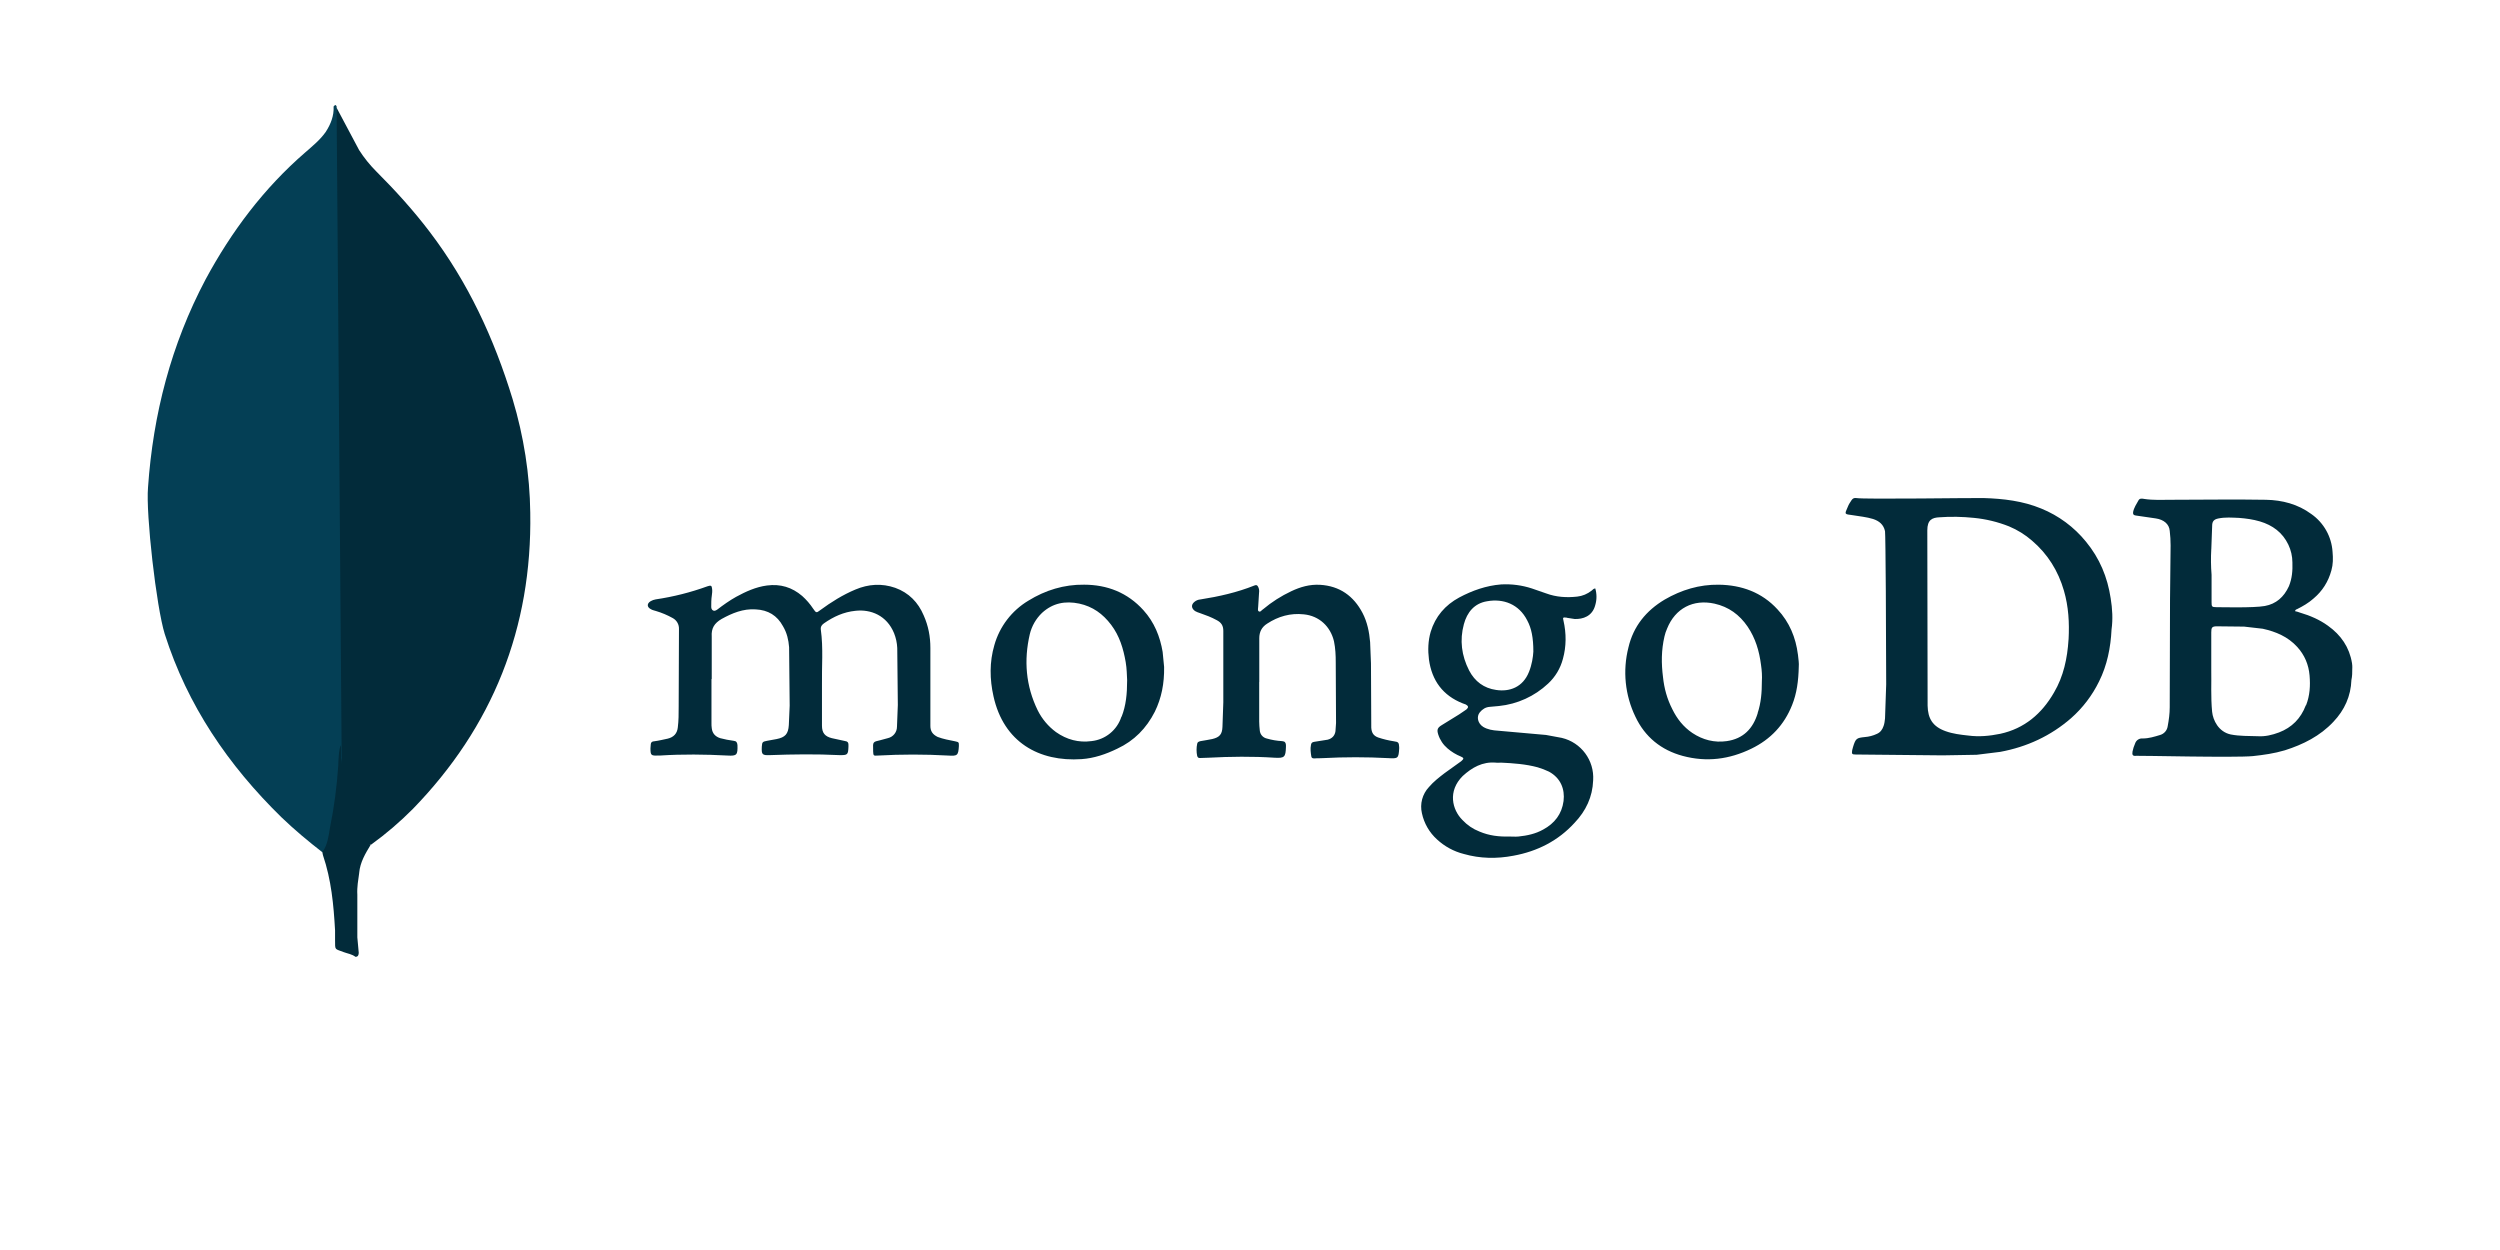
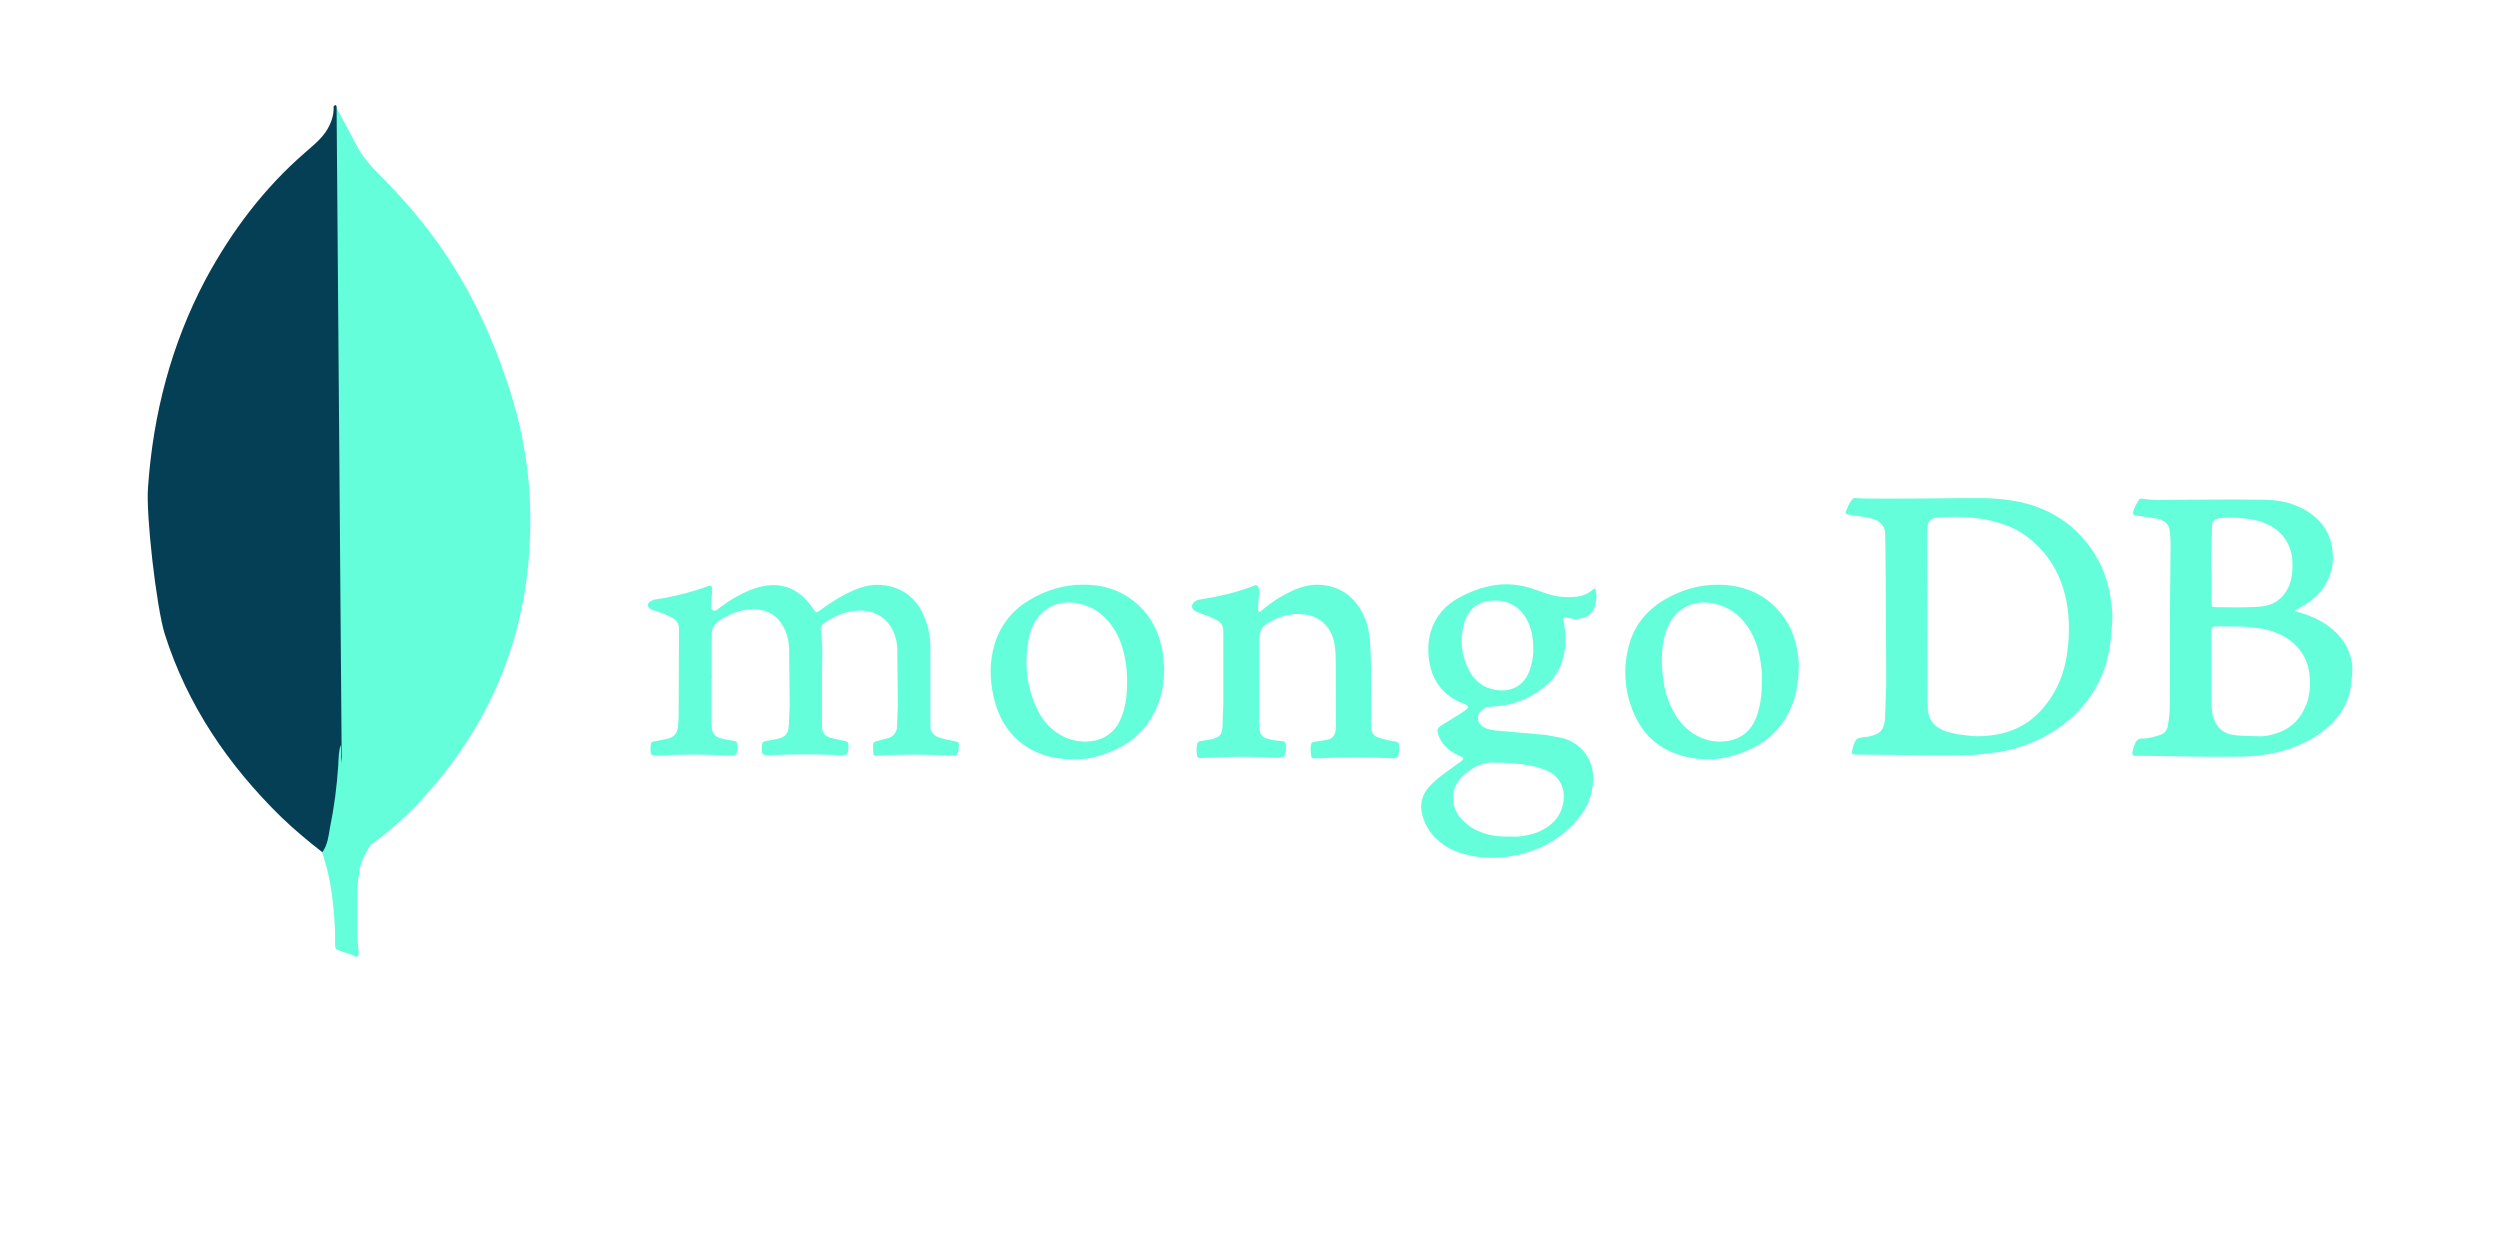
<svg xmlns="http://www.w3.org/2000/svg" width="120" height="60">
-   <path d="M16.147 5.154l1.09 2.05a6.15 6.15 0 0 0 .824 1.024c.913.913 1.782 1.87 2.56 2.895 1.848 2.427 3.095 5.122 3.986 8.04.534 1.782.824 3.608.846 5.456.09 5.523-1.804 10.266-5.634 14.208a16.3 16.3 0 0 1-2.004 1.715c-.38 0-.557-.3-.713-.557-.3-.5-.468-1.047-.557-1.603-.134-.668-.223-1.336-.178-2.027v-.312c-.022-.067-.356-30.732-.223-30.888z" fill="#022b3aff" />
+   <path d="M16.147 5.154l1.09 2.05a6.15 6.15 0 0 0 .824 1.024c.913.913 1.782 1.87 2.56 2.895 1.848 2.427 3.095 5.122 3.986 8.04.534 1.782.824 3.608.846 5.456.09 5.523-1.804 10.266-5.634 14.208a16.3 16.3 0 0 1-2.004 1.715c-.38 0-.557-.3-.713-.557-.3-.5-.468-1.047-.557-1.603-.134-.668-.223-1.336-.178-2.027v-.312c-.022-.067-.356-30.732-.223-30.888z" fill="#64ffda" />
  <path d="M16.147 5.088c-.045-.09-.09-.022-.134.022.022.445-.134.846-.38 1.225-.267.38-.624.668-.98.98-1.982 1.715-3.54 3.786-4.788 6.102-1.648 3.118-2.516 6.458-2.76 9.977-.11 1.27.4 5.746.802 7.037 1.09 3.43 3.05 6.302 5.6 8.796.624.6 1.292 1.158 1.982 1.692.2 0 .223-.178.267-.312a6.11 6.11 0 0 0 .2-.869c.2-1.113.312-2.227.445-3.34l-.245-31.31z" fill="#043f55" />
-   <path d="M17.24 41.9c.045-.512.3-.935.557-1.358-.267-.11-.468-.334-.624-.58-.134-.223-.245-.5-.334-.735-.312-.935-.38-1.915-.468-2.873v-.58c-.11.09-.134.846-.134.958-.067 1.024-.2 2.027-.4 3.006-.067.4-.11.802-.356 1.158 0 .045 0 .09.022.156.4 1.18.512 2.383.58 3.608v.445c0 .534-.022.423.423.6.178.067.38.09.557.223.134 0 .156-.11.156-.2l-.067-.735v-2.05c-.022-.356.045-.713.09-1.047z" fill="#022b3aff" />
+   <path d="M17.24 41.9c.045-.512.3-.935.557-1.358-.267-.11-.468-.334-.624-.58-.134-.223-.245-.5-.334-.735-.312-.935-.38-1.915-.468-2.873v-.58c-.11.09-.134.846-.134.958-.067 1.024-.2 2.027-.4 3.006-.067.4-.11.802-.356 1.158 0 .045 0 .09.022.156.4 1.18.512 2.383.58 3.608v.445c0 .534-.022.423.423.6.178.067.38.09.557.223.134 0 .156-.11.156-.2l-.067-.735v-2.05c-.022-.356.045-.713.09-1.047z" fill="#64ffda" />
  <g transform="matrix(1.021124 0 0 1.021124 -4.376266 -1.845946)">
-     <path d="M37.73 33.72v2.077a1.45 1.45 0 0 0 .014.246c.027.246.178.396.4.465a4.97 4.97 0 0 0 .63.123c.123.014.164.068.178.2.014.465-.027.52-.478.492-1.052-.055-2.105-.068-3.157 0h-.1c-.328.014-.355-.014-.355-.342 0-.055.014-.123.014-.178 0-.1.068-.15.164-.15.22-.027.424-.082.63-.123.287-.068.45-.246.478-.533.04-.314.04-.642.04-.957l.014-3.662a.56.56 0 0 0-.3-.52 3.89 3.89 0 0 0-.78-.328c-.082-.027-.164-.04-.232-.082-.2-.096-.205-.273-.014-.383.068-.04.15-.068.232-.082a12.42 12.42 0 0 0 2.432-.615c.164-.055.205-.04.22.123.014.1 0 .22-.014.314-.027.178-.027.355-.027.52 0 .068.014.137.082.178s.137 0 .2-.04c.287-.22.574-.424.888-.6.45-.246.93-.465 1.45-.533.63-.082 1.175.082 1.654.492a3.1 3.1 0 0 1 .519.601c.137.2.15.205.328.068.52-.383 1.066-.724 1.654-.97.615-.26 1.244-.3 1.872-.082.642.232 1.08.683 1.34 1.298.22.492.314 1 .314 1.53v3.662c0 .246.1.4.342.52.26.1.547.15.82.205.178.04.178.04.178.22-.027.45-.068.478-.506.45a29.42 29.42 0 0 0-3.293 0c-.22.014-.22.014-.232-.205v-.068c-.014-.37-.014-.37.342-.45l.355-.096a.55.55 0 0 0 .424-.533l.04-1.025-.027-2.678a2.13 2.13 0 0 0-.15-.697c-.342-.834-1.093-1.134-1.818-1.052-.547.055-1.025.273-1.476.588-.096.068-.164.15-.15.287.123.875.04 1.75.055 2.624v1.9c0 .342.137.506.465.588l.63.137c.096.014.15.055.15.164v.1c-.014.383-.04.4-.424.396-1.093-.055-2.187-.04-3.266 0-.37.014-.4-.027-.383-.4.014-.22.04-.232.246-.273l.45-.082c.4-.082.547-.232.574-.656l.04-.916-.027-2.747c-.027-.342-.1-.67-.287-.984-.273-.506-.7-.765-1.285-.793-.588-.04-1.107.178-1.6.45-.342.2-.492.437-.465.834v1.995zm25.747.083v1.927a4.13 4.13 0 0 0 .027.41.42.42 0 0 0 .328.383 3.19 3.19 0 0 0 .724.123c.137.014.164.068.178.178v.096c-.014.478-.068.533-.533.506-1.04-.068-2.077-.055-3.116 0l-.4.014c-.082 0-.1-.04-.123-.096a1.39 1.39 0 0 1 0-.574c.014-.082.068-.1.15-.123.2-.027.37-.068.56-.1.342-.082.465-.22.478-.574l.04-1.148v-3.362c0-.246-.096-.396-.314-.506-.246-.137-.506-.232-.78-.328-.082-.027-.164-.055-.232-.096-.178-.123-.2-.3-.027-.437a.49.49 0 0 1 .273-.11c.875-.137 1.722-.328 2.542-.656.096-.04.137-.014.178.068s.055.178.04.273l-.04.642c0 .082-.04.2.027.232.082.055.137-.068.205-.1a6.09 6.09 0 0 1 1.326-.847c.424-.2.86-.328 1.353-.3.916.055 1.572.52 1.995 1.326.22.424.314.888.355 1.367l.04 1 .014 3.02c.014.232.096.383.328.465a4.47 4.47 0 0 0 .738.178c.22.027.232.068.246.273v.068c-.027.465-.055.478-.52.45a28.59 28.59 0 0 0-3.061 0c-.137.014-.273 0-.4.014-.082 0-.137-.014-.15-.096-.027-.178-.055-.355-.014-.547.014-.082.055-.123.15-.137l.63-.1c.22-.055.342-.2.37-.4l.027-.383-.014-2.856c0-.328-.014-.656-.082-.984-.164-.7-.697-1.2-1.42-1.27-.63-.068-1.2.096-1.722.437-.26.164-.37.396-.37.683v2.064c0-.04 0-.04.014-.04z" fill="#022b3aff" />
-     <path d="M103.503 29.935c-.15-.998-.52-1.886-1.162-2.665a5.27 5.27 0 0 0-2.105-1.558c-.86-.355-1.777-.465-2.706-.492-.383-.014-5.603.068-5.986 0-.096-.014-.164.014-.22.096-.068.1-.137.205-.178.314-.164.37-.164.342.232.396.328.055.642.082.957.178.287.096.492.26.56.574.027.15.055 4.96.055 7.202l-.055 1.6c-.014.123-.027.246-.068.355-.055.164-.15.3-.314.37a1.62 1.62 0 0 1-.574.15c-.37.04-.424.055-.547.465l-.04.15c-.027.178-.014.205.164.205l4.086.04 1.6-.027 1.107-.137c1.257-.232 2.378-.752 3.334-1.585a5.55 5.55 0 0 0 1.312-1.722c.383-.765.547-1.6.588-2.446.068-.478.04-.97-.04-1.462zm-1.982 1.94c-.055.875-.232 1.722-.683 2.487-.574.998-1.394 1.695-2.528 1.94-.492.1-.984.15-1.5.082-.37-.04-.724-.082-1.066-.205-.615-.22-.834-.6-.847-1.2l-.014-8.24c0-.492.22-.6.574-.615.533-.04 1.08-.027 1.613.027a6.06 6.06 0 0 1 1.654.4 3.98 3.98 0 0 1 1.08.67c.738.63 1.23 1.42 1.5 2.35.22.752.26 1.517.22 2.282zm13.34 1.34c0-.082 0-.15-.014-.232-.123-.752-.52-1.326-1.134-1.763-.396-.287-.847-.478-1.312-.615-.082-.027-.15-.055-.232-.068.014-.068.055-.082.096-.096.273-.137.533-.287.765-.492.424-.355.7-.793.847-1.326.082-.287.082-.574.055-.875a2.35 2.35 0 0 0-.998-1.777c-.63-.465-1.367-.656-2.132-.67-1.476-.027-2.965 0-4.44 0-.424 0-.847.027-1.285-.04-.082-.014-.2-.04-.26.055-.1.178-.22.355-.26.56-.014.096.014.15.123.164l.943.137c.37.055.63.26.656.588a5.78 5.78 0 0 1 .04.683l-.027 2.555-.014 5.056c0 .3-.04.588-.096.888a.5.5 0 0 1-.355.41c-.273.082-.533.164-.82.164a.34.34 0 0 0-.355.232c-.055.123-.1.26-.123.383-.027.164.014.22.178.2.123-.014 4.633.096 5.48.014.506-.055 1-.123 1.503-.273.86-.273 1.654-.67 2.282-1.34.52-.547.82-1.203.847-1.968.04-.178.04-.355.04-.547zm-6.628-5.6l.04-1.093c0-.205.082-.3.287-.342.328-.068.656-.04.984-.027.328.027.642.068.97.164.6.178 1.066.52 1.34 1.093a1.96 1.96 0 0 1 .191.834c.014.383-.014.752-.164 1.12-.232.506-.6.834-1.134.93s-2.05.055-2.282.055c-.205 0-.22-.027-.22-.232V28.83a8.79 8.79 0 0 1-.014-1.203zm4.44 7.352c-.232.615-.656 1.04-1.257 1.27-.328.123-.656.2-1 .178-.424-.014-.847 0-1.27-.082-.574-.123-.834-.67-.875-1.066-.068-.697-.027-1.408-.04-1.927v-1.804c0-.22.027-.287.26-.287l1.285.014.875.1c.615.137 1.175.37 1.613.847.355.383.547.847.588 1.353.04.478.014.943-.164 1.394z" fill="#022b3aff" />
-     <path d="M77.95 30.85l.355.055c.383.014.834-.123.97-.656a1.38 1.38 0 0 0 0-.78c-.082 0-.123.068-.164.096-.205.164-.437.26-.683.287-.492.055-.984.027-1.462-.15l-.67-.232a3.95 3.95 0 0 0-1.45-.19c-.697.055-1.353.287-1.968.615-.656.355-1.12.888-1.34 1.613-.123.424-.137.86-.082 1.298.137.998.656 1.695 1.585 2.064.055.014.096.04.15.055.123.068.137.137.027.232l-.342.232-.82.506c-.205.123-.232.22-.164.437a1.43 1.43 0 0 0 .437.656 2.28 2.28 0 0 0 .629.383c.15.068.15.1.014.22l-.78.56c-.26.2-.52.4-.738.656a1.35 1.35 0 0 0-.328 1.23 2.31 2.31 0 0 0 .71 1.23 2.9 2.9 0 0 0 1.257.683c.765.22 1.558.232 2.337.082 1.12-.205 2.1-.7 2.87-1.544.533-.56.847-1.216.875-2a1.92 1.92 0 0 0-1.476-1.995l-.738-.137-2.255-.2c-.246-.014-.492-.055-.697-.178-.26-.164-.328-.478-.164-.683.123-.15.273-.246.465-.26l.437-.04a3.96 3.96 0 0 0 2.309-1.052 2.42 2.42 0 0 0 .697-1.162c.164-.588.164-1.2.027-1.8-.04-.15-.027-.164.164-.137zm-3.35 6.807c.082.014.164 0 .246 0 .574.027 1.162.068 1.722.22a3.58 3.58 0 0 1 .533.205c.547.3.752.82.683 1.38-.082.615-.424 1.052-.957 1.34-.355.2-.752.287-1.162.328-.15.014-.287 0-.437 0-.478.014-.943-.04-1.394-.232-.314-.123-.574-.3-.806-.547-.478-.478-.7-1.353.014-2.064.437-.4.93-.683 1.558-.63zm1.558-4.264c-.287.724-.916.943-1.544.847-.574-.082-.998-.396-1.27-.916-.355-.697-.45-1.42-.246-2.173.15-.56.492-.984 1.093-1.08.765-.137 1.5.137 1.886.902.2.37.287.82.287 1.462-.014.26-.068.615-.205.957zm-17.218-.93c-.123-.738-.396-1.408-.902-1.968-.752-.834-1.708-1.2-2.788-1.203-.943-.014-1.83.26-2.624.752a3.56 3.56 0 0 0-1.599 2.091c-.232.793-.22 1.6-.04 2.405.478 2.16 2.146 3.088 4.14 2.952.588-.04 1.148-.232 1.68-.492.793-.37 1.367-.957 1.763-1.736.314-.642.45-1.326.437-2.105l-.068-.697zM57 35.497a1.66 1.66 0 0 1-1.408 1.148c-.6.082-1.162-.068-1.667-.424a2.84 2.84 0 0 1-.861-1.025c-.56-1.148-.656-2.35-.37-3.58a2.05 2.05 0 0 1 .574-.998c.506-.465 1.093-.574 1.75-.437.63.137 1.107.478 1.5.998s.574 1.12.683 1.75c.055.314.055.642.068.847 0 .656-.055 1.2-.26 1.722zm31.8-2.924c-.1-.793-.396-1.517-.957-2.118-.738-.806-1.695-1.148-2.76-1.162-.916-.014-1.763.246-2.542.697-.875.52-1.476 1.257-1.708 2.255a4.77 4.77 0 0 0 .328 3.252c.45.957 1.216 1.572 2.228 1.845 1.12.3 2.187.164 3.225-.342.902-.437 1.544-1.12 1.913-2.05.22-.547.3-1.134.314-1.818.014-.123-.014-.342-.04-.56zm-1.886 2.747c-.22.738-.683 1.216-1.462 1.326-.574.082-1.12-.055-1.613-.383-.424-.287-.724-.67-.943-1.12-.246-.478-.383-.984-.437-1.503-.082-.642-.082-1.27.068-1.913a1.95 1.95 0 0 1 .123-.369c.383-.957 1.23-1.394 2.228-1.175.67.15 1.175.52 1.558 1.08.37.547.547 1.148.63 1.8.04.26.055.533.04.765 0 .533-.04 1.025-.2 1.503z" fill="#022b3aff" />
+     <path d="M37.73 33.72v2.077a1.45 1.45 0 0 0 .014.246c.027.246.178.396.4.465a4.97 4.97 0 0 0 .63.123c.123.014.164.068.178.2.014.465-.027.52-.478.492-1.052-.055-2.105-.068-3.157 0h-.1c-.328.014-.355-.014-.355-.342 0-.055.014-.123.014-.178 0-.1.068-.15.164-.15.22-.027.424-.082.63-.123.287-.068.45-.246.478-.533.04-.314.04-.642.04-.957l.014-3.662a.56.56 0 0 0-.3-.52 3.89 3.89 0 0 0-.78-.328c-.082-.027-.164-.04-.232-.082-.2-.096-.205-.273-.014-.383.068-.04.15-.068.232-.082a12.42 12.42 0 0 0 2.432-.615c.164-.055.205-.04.22.123.014.1 0 .22-.014.314-.027.178-.027.355-.027.52 0 .068.014.137.082.178s.137 0 .2-.04c.287-.22.574-.424.888-.6.45-.246.93-.465 1.45-.533.63-.082 1.175.082 1.654.492a3.1 3.1 0 0 1 .519.601c.137.2.15.205.328.068.52-.383 1.066-.724 1.654-.97.615-.26 1.244-.3 1.872-.082.642.232 1.08.683 1.34 1.298.22.492.314 1 .314 1.53v3.662c0 .246.1.4.342.52.26.1.547.15.82.205.178.04.178.04.178.22-.027.45-.068.478-.506.45a29.42 29.42 0 0 0-3.293 0c-.22.014-.22.014-.232-.205v-.068c-.014-.37-.014-.37.342-.45l.355-.096a.55.55 0 0 0 .424-.533l.04-1.025-.027-2.678a2.13 2.13 0 0 0-.15-.697c-.342-.834-1.093-1.134-1.818-1.052-.547.055-1.025.273-1.476.588-.096.068-.164.15-.15.287.123.875.04 1.75.055 2.624v1.9c0 .342.137.506.465.588l.63.137c.096.014.15.055.15.164v.1c-.014.383-.04.4-.424.396-1.093-.055-2.187-.04-3.266 0-.37.014-.4-.027-.383-.4.014-.22.04-.232.246-.273l.45-.082c.4-.082.547-.232.574-.656l.04-.916-.027-2.747c-.027-.342-.1-.67-.287-.984-.273-.506-.7-.765-1.285-.793-.588-.04-1.107.178-1.6.45-.342.2-.492.437-.465.834v1.995zm25.747.083v1.927a4.13 4.13 0 0 0 .027.41.42.42 0 0 0 .328.383 3.19 3.19 0 0 0 .724.123c.137.014.164.068.178.178v.096c-.014.478-.068.533-.533.506-1.04-.068-2.077-.055-3.116 0l-.4.014c-.082 0-.1-.04-.123-.096a1.39 1.39 0 0 1 0-.574c.014-.082.068-.1.15-.123.2-.027.37-.068.56-.1.342-.082.465-.22.478-.574l.04-1.148v-3.362c0-.246-.096-.396-.314-.506-.246-.137-.506-.232-.78-.328-.082-.027-.164-.055-.232-.096-.178-.123-.2-.3-.027-.437a.49.49 0 0 1 .273-.11c.875-.137 1.722-.328 2.542-.656.096-.04.137-.014.178.068s.055.178.04.273l-.04.642c0 .082-.04.2.027.232.082.055.137-.068.205-.1a6.09 6.09 0 0 1 1.326-.847c.424-.2.86-.328 1.353-.3.916.055 1.572.52 1.995 1.326.22.424.314.888.355 1.367l.04 1 .014 3.02c.014.232.096.383.328.465a4.47 4.47 0 0 0 .738.178c.22.027.232.068.246.273v.068c-.027.465-.055.478-.52.45a28.59 28.59 0 0 0-3.061 0c-.137.014-.273 0-.4.014-.082 0-.137-.014-.15-.096-.027-.178-.055-.355-.014-.547.014-.082.055-.123.15-.137l.63-.1c.22-.055.342-.2.37-.4l.027-.383-.014-2.856c0-.328-.014-.656-.082-.984-.164-.7-.697-1.2-1.42-1.27-.63-.068-1.2.096-1.722.437-.26.164-.37.396-.37.683v2.064c0-.04 0-.04.014-.04z" fill="#64ffda" />
+     <path d="M103.503 29.935c-.15-.998-.52-1.886-1.162-2.665a5.27 5.27 0 0 0-2.105-1.558c-.86-.355-1.777-.465-2.706-.492-.383-.014-5.603.068-5.986 0-.096-.014-.164.014-.22.096-.068.1-.137.205-.178.314-.164.37-.164.342.232.396.328.055.642.082.957.178.287.096.492.26.56.574.027.15.055 4.96.055 7.202l-.055 1.6c-.014.123-.027.246-.068.355-.055.164-.15.3-.314.37a1.62 1.62 0 0 1-.574.15c-.37.04-.424.055-.547.465l-.04.15c-.027.178-.014.205.164.205l4.086.04 1.6-.027 1.107-.137c1.257-.232 2.378-.752 3.334-1.585a5.55 5.55 0 0 0 1.312-1.722c.383-.765.547-1.6.588-2.446.068-.478.04-.97-.04-1.462zm-1.982 1.94c-.055.875-.232 1.722-.683 2.487-.574.998-1.394 1.695-2.528 1.94-.492.1-.984.15-1.5.082-.37-.04-.724-.082-1.066-.205-.615-.22-.834-.6-.847-1.2l-.014-8.24c0-.492.22-.6.574-.615.533-.04 1.08-.027 1.613.027a6.06 6.06 0 0 1 1.654.4 3.98 3.98 0 0 1 1.08.67c.738.63 1.23 1.42 1.5 2.35.22.752.26 1.517.22 2.282zm13.34 1.34c0-.082 0-.15-.014-.232-.123-.752-.52-1.326-1.134-1.763-.396-.287-.847-.478-1.312-.615-.082-.027-.15-.055-.232-.068.014-.068.055-.082.096-.096.273-.137.533-.287.765-.492.424-.355.7-.793.847-1.326.082-.287.082-.574.055-.875a2.35 2.35 0 0 0-.998-1.777c-.63-.465-1.367-.656-2.132-.67-1.476-.027-2.965 0-4.44 0-.424 0-.847.027-1.285-.04-.082-.014-.2-.04-.26.055-.1.178-.22.355-.26.56-.014.096.014.15.123.164l.943.137c.37.055.63.26.656.588a5.78 5.78 0 0 1 .04.683l-.027 2.555-.014 5.056c0 .3-.04.588-.096.888a.5.5 0 0 1-.355.41c-.273.082-.533.164-.82.164a.34.34 0 0 0-.355.232c-.055.123-.1.26-.123.383-.027.164.014.22.178.2.123-.014 4.633.096 5.48.014.506-.055 1-.123 1.503-.273.86-.273 1.654-.67 2.282-1.34.52-.547.82-1.203.847-1.968.04-.178.04-.355.04-.547zm-6.628-5.6l.04-1.093c0-.205.082-.3.287-.342.328-.068.656-.04.984-.027.328.027.642.068.97.164.6.178 1.066.52 1.34 1.093a1.96 1.96 0 0 1 .191.834c.014.383-.014.752-.164 1.12-.232.506-.6.834-1.134.93s-2.05.055-2.282.055c-.205 0-.22-.027-.22-.232V28.83a8.79 8.79 0 0 1-.014-1.203zm4.44 7.352c-.232.615-.656 1.04-1.257 1.27-.328.123-.656.2-1 .178-.424-.014-.847 0-1.27-.082-.574-.123-.834-.67-.875-1.066-.068-.697-.027-1.408-.04-1.927v-1.804c0-.22.027-.287.26-.287l1.285.014.875.1c.615.137 1.175.37 1.613.847.355.383.547.847.588 1.353.04.478.014.943-.164 1.394z" fill="#64ffda" />
+     <path d="M77.95 30.85l.355.055c.383.014.834-.123.97-.656a1.38 1.38 0 0 0 0-.78c-.082 0-.123.068-.164.096-.205.164-.437.26-.683.287-.492.055-.984.027-1.462-.15l-.67-.232a3.95 3.95 0 0 0-1.45-.19c-.697.055-1.353.287-1.968.615-.656.355-1.12.888-1.34 1.613-.123.424-.137.86-.082 1.298.137.998.656 1.695 1.585 2.064.055.014.096.04.15.055.123.068.137.137.027.232l-.342.232-.82.506c-.205.123-.232.22-.164.437a1.43 1.43 0 0 0 .437.656 2.28 2.28 0 0 0 .629.383c.15.068.15.1.014.22l-.78.56c-.26.2-.52.4-.738.656a1.35 1.35 0 0 0-.328 1.23 2.31 2.31 0 0 0 .71 1.23 2.9 2.9 0 0 0 1.257.683c.765.22 1.558.232 2.337.082 1.12-.205 2.1-.7 2.87-1.544.533-.56.847-1.216.875-2a1.92 1.92 0 0 0-1.476-1.995l-.738-.137-2.255-.2c-.246-.014-.492-.055-.697-.178-.26-.164-.328-.478-.164-.683.123-.15.273-.246.465-.26l.437-.04a3.96 3.96 0 0 0 2.309-1.052 2.42 2.42 0 0 0 .697-1.162c.164-.588.164-1.2.027-1.8-.04-.15-.027-.164.164-.137zm-3.35 6.807c.082.014.164 0 .246 0 .574.027 1.162.068 1.722.22a3.58 3.58 0 0 1 .533.205c.547.3.752.82.683 1.38-.082.615-.424 1.052-.957 1.34-.355.2-.752.287-1.162.328-.15.014-.287 0-.437 0-.478.014-.943-.04-1.394-.232-.314-.123-.574-.3-.806-.547-.478-.478-.7-1.353.014-2.064.437-.4.93-.683 1.558-.63zm1.558-4.264c-.287.724-.916.943-1.544.847-.574-.082-.998-.396-1.27-.916-.355-.697-.45-1.42-.246-2.173.15-.56.492-.984 1.093-1.08.765-.137 1.5.137 1.886.902.2.37.287.82.287 1.462-.014.26-.068.615-.205.957zm-17.218-.93c-.123-.738-.396-1.408-.902-1.968-.752-.834-1.708-1.2-2.788-1.203-.943-.014-1.83.26-2.624.752a3.56 3.56 0 0 0-1.599 2.091c-.232.793-.22 1.6-.04 2.405.478 2.16 2.146 3.088 4.14 2.952.588-.04 1.148-.232 1.68-.492.793-.37 1.367-.957 1.763-1.736.314-.642.45-1.326.437-2.105l-.068-.697zM57 35.497a1.66 1.66 0 0 1-1.408 1.148c-.6.082-1.162-.068-1.667-.424a2.84 2.84 0 0 1-.861-1.025c-.56-1.148-.656-2.35-.37-3.58a2.05 2.05 0 0 1 .574-.998c.506-.465 1.093-.574 1.75-.437.63.137 1.107.478 1.5.998s.574 1.12.683 1.75c.055.314.055.642.068.847 0 .656-.055 1.2-.26 1.722zm31.8-2.924c-.1-.793-.396-1.517-.957-2.118-.738-.806-1.695-1.148-2.76-1.162-.916-.014-1.763.246-2.542.697-.875.52-1.476 1.257-1.708 2.255a4.77 4.77 0 0 0 .328 3.252c.45.957 1.216 1.572 2.228 1.845 1.12.3 2.187.164 3.225-.342.902-.437 1.544-1.12 1.913-2.05.22-.547.3-1.134.314-1.818.014-.123-.014-.342-.04-.56zm-1.886 2.747c-.22.738-.683 1.216-1.462 1.326-.574.082-1.12-.055-1.613-.383-.424-.287-.724-.67-.943-1.12-.246-.478-.383-.984-.437-1.503-.082-.642-.082-1.27.068-1.913a1.95 1.95 0 0 1 .123-.369c.383-.957 1.23-1.394 2.228-1.175.67.15 1.175.52 1.558 1.08.37.547.547 1.148.63 1.8.04.26.055.533.04.765 0 .533-.04 1.025-.2 1.503z" fill="#64ffda" />
  </g>
</svg>
